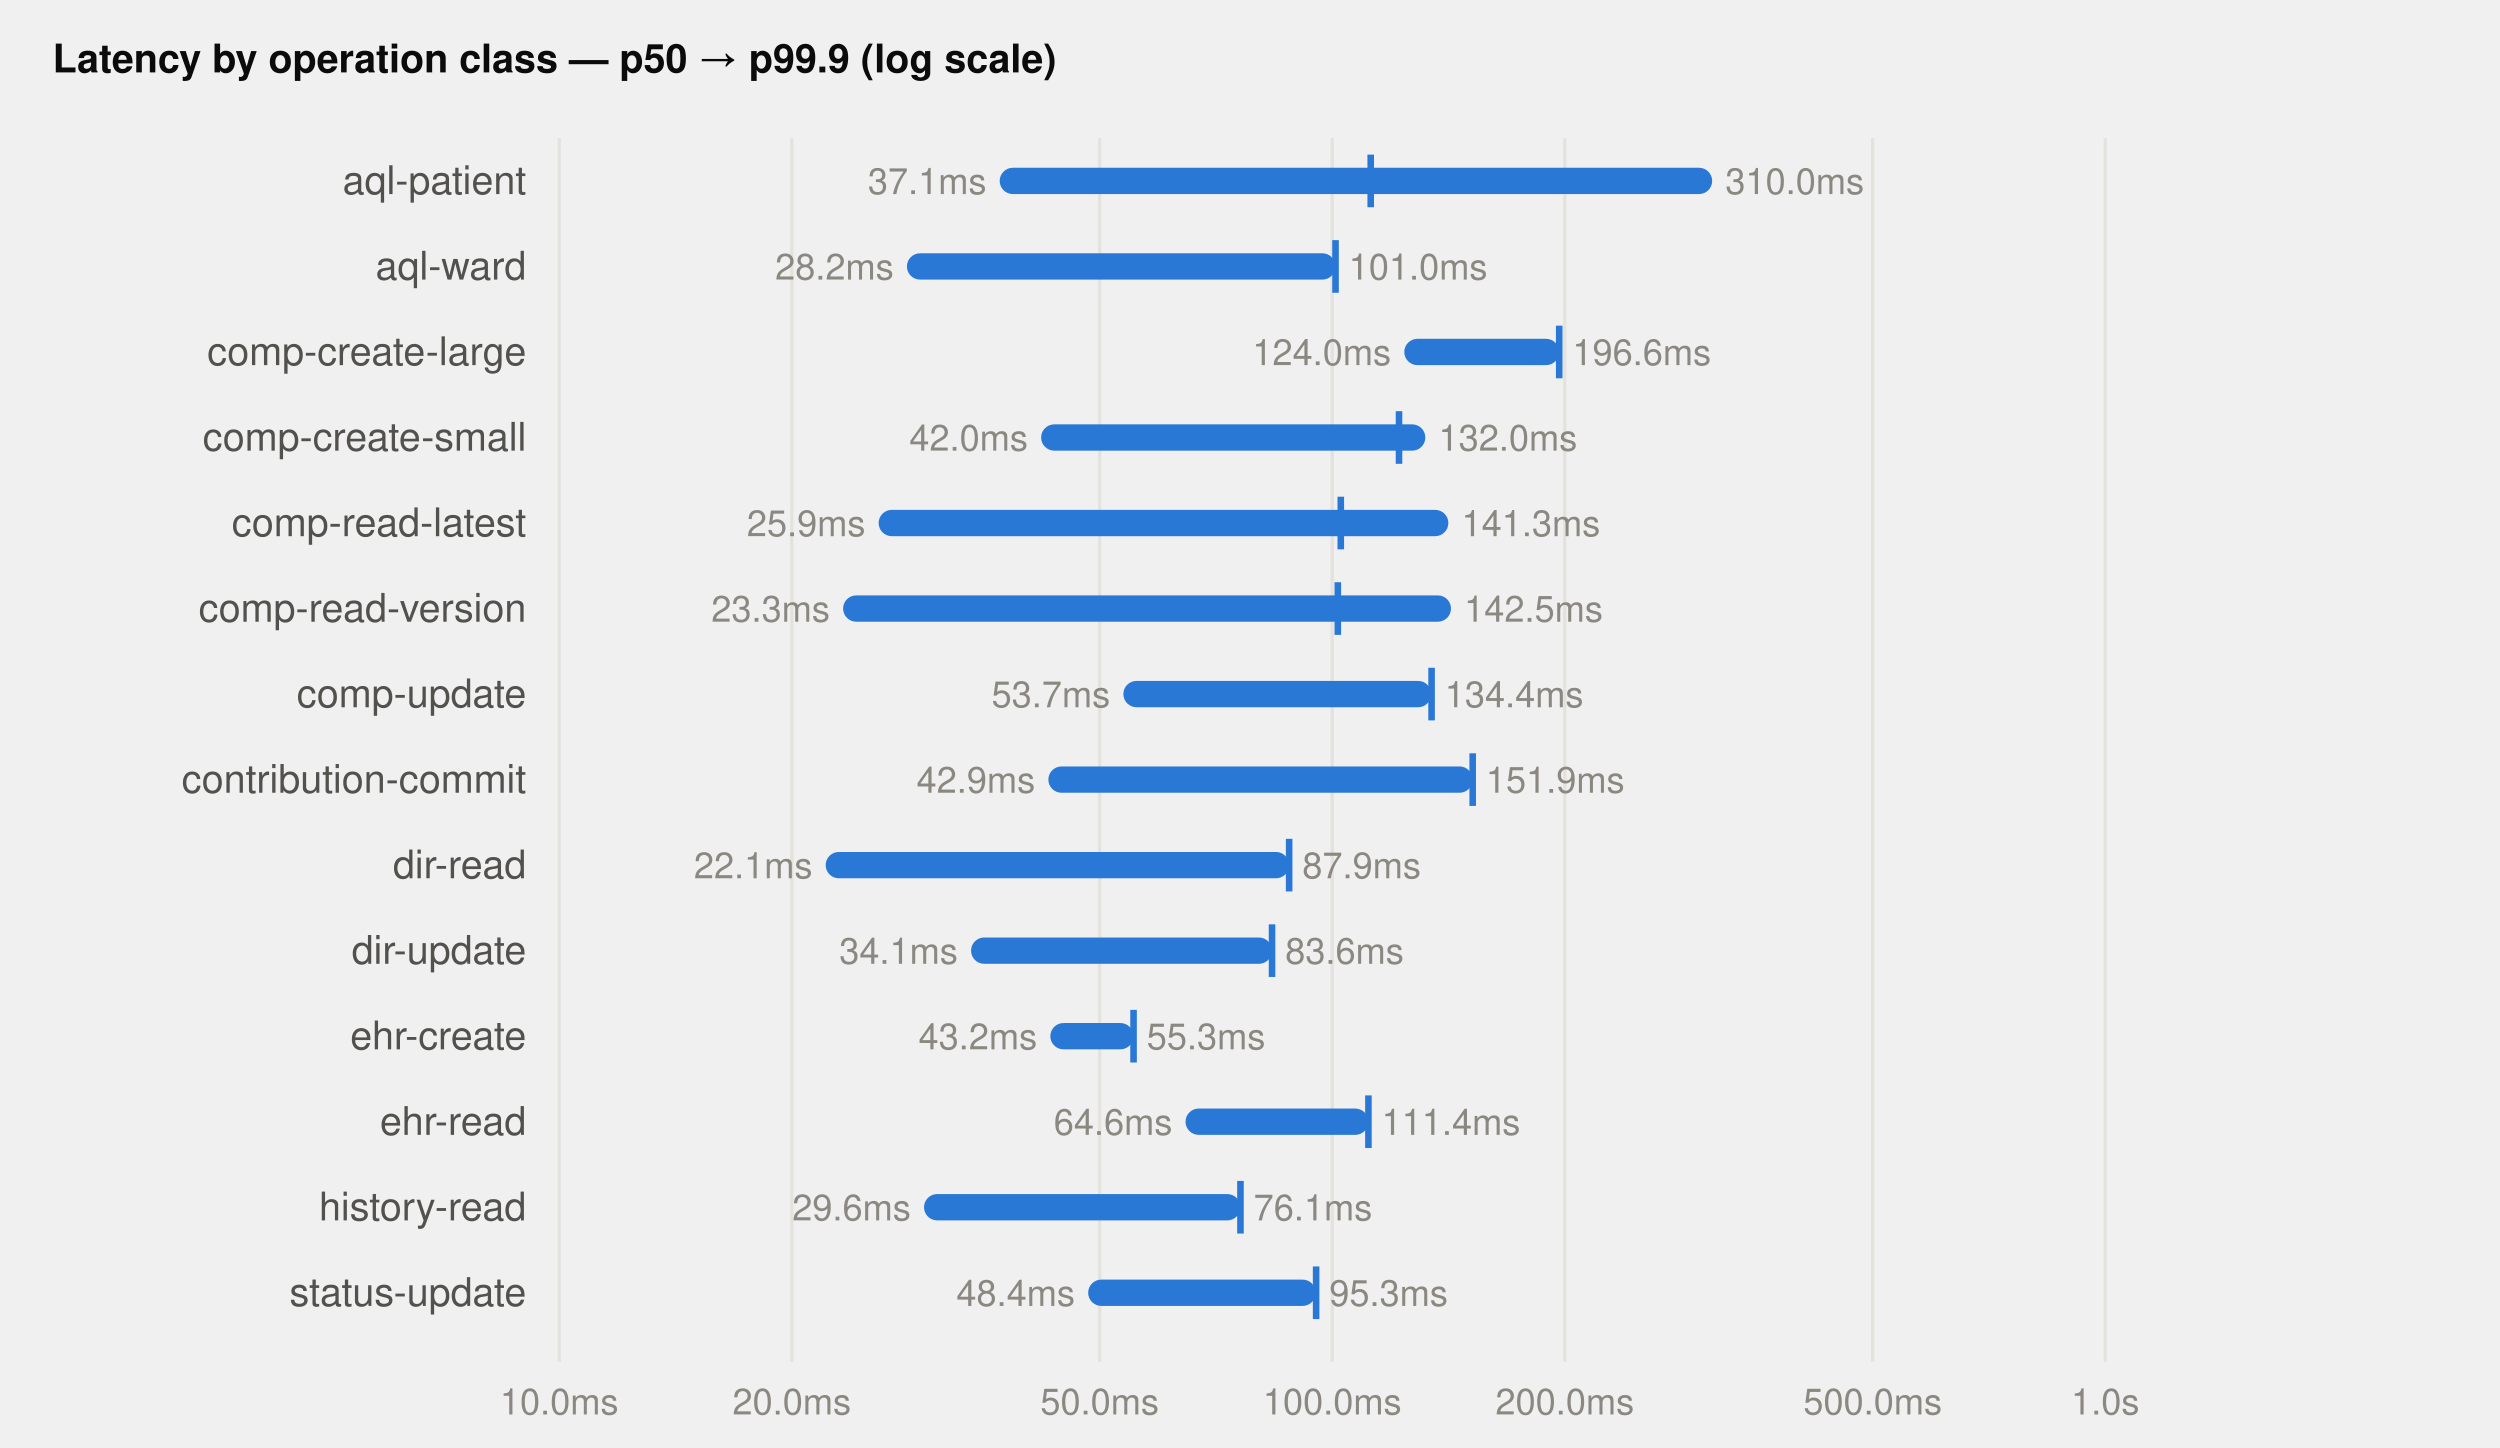
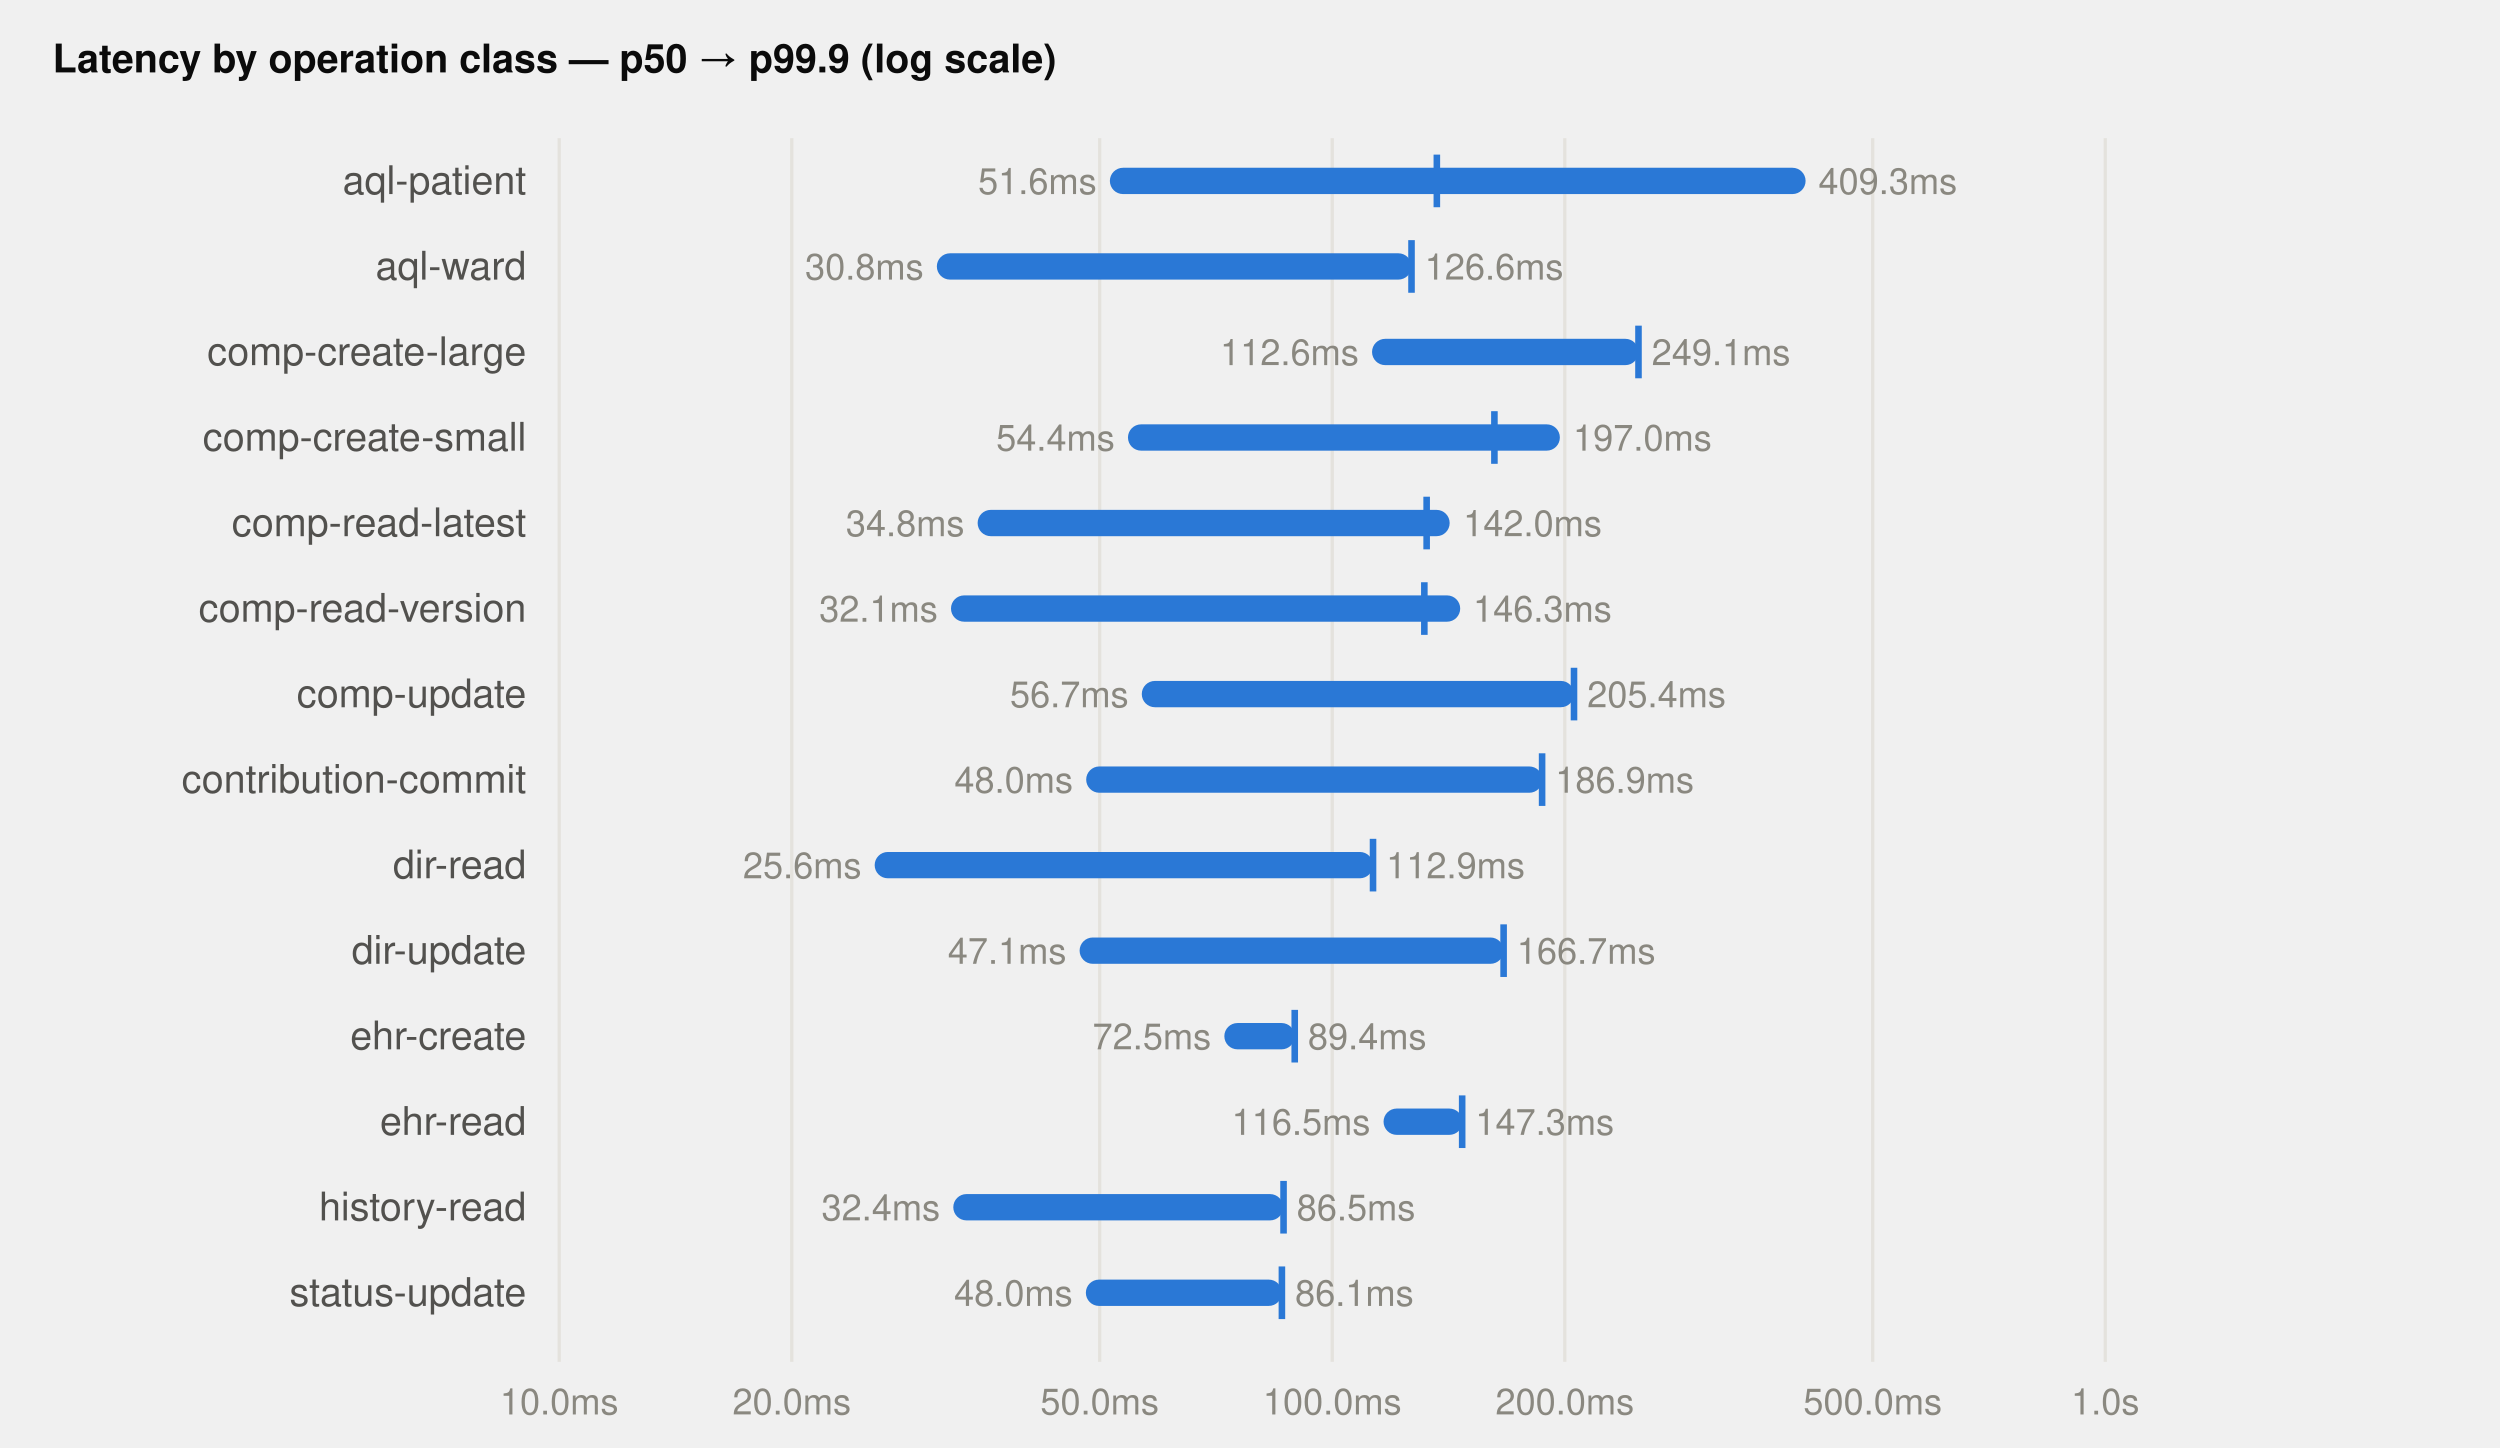
<svg xmlns="http://www.w3.org/2000/svg" viewBox="0 0 760 440" role="img" aria-label="Latency ranges per operation class">
  <style>
text { fill: #52514e; font: 12px -apple-system, 'Segoe UI', Helvetica, Arial, sans-serif; }
.title { fill: #0b0b0b; font-weight: 600; }
.muted { fill: #8a8880; font-size: 11px; }
.grid { stroke: #e4e2dd; stroke-width: 1; }
.s1 { fill: #2a78d6; } .s1s { stroke: #2a78d6; }
.s2 { fill: #1baf7a; } .s2s { stroke: #1baf7a; }
@media (prefers-color-scheme: dark) {
text { fill: #c3c2b7; }
.title { fill: #ffffff; }
.muted { fill: #8f8e85; }
.grid { stroke: #3a3a38; }
.s1 { fill: #3987e5; } .s1s { stroke: #3987e5; }
.s2 { fill: #199e70; } .s2s { stroke: #199e70; }
}
</style>
  <text x="16" y="22" class="title">Latency by operation class — p50 → p99.9 (log scale)</text>
  <line class="grid" x1="170.0" y1="42" x2="170.0" y2="414.0" />
  <text class="muted" x="170.0" y="430.0" text-anchor="middle">10.0ms</text>
  <line class="grid" x1="240.7" y1="42" x2="240.7" y2="414.0" />
  <text class="muted" x="240.7" y="430.0" text-anchor="middle">20.0ms</text>
  <line class="grid" x1="334.3" y1="42" x2="334.3" y2="414.0" />
  <text class="muted" x="334.3" y="430.0" text-anchor="middle">50.0ms</text>
  <line class="grid" x1="405.0" y1="42" x2="405.0" y2="414.0" />
  <text class="muted" x="405.0" y="430.0" text-anchor="middle">100.0ms</text>
  <line class="grid" x1="475.7" y1="42" x2="475.7" y2="414.0" />
  <text class="muted" x="475.7" y="430.0" text-anchor="middle">200.0ms</text>
  <line class="grid" x1="569.3" y1="42" x2="569.3" y2="414.0" />
  <text class="muted" x="569.3" y="430.0" text-anchor="middle">500.0ms</text>
  <line class="grid" x1="640.0" y1="42" x2="640.0" y2="414.0" />
  <text class="muted" x="640.0" y="430.0" text-anchor="middle">1.0s</text>
  <text x="160.0" y="59.0" text-anchor="end">aql-patient</text>
-   <rect class="s1" x="303.9" y="51.0" width="216.6" height="8" rx="4" />
-   <line class="s1s" x1="416.7" y1="47.0" x2="416.7" y2="63.0" stroke-width="2" />
-   <text class="muted" x="299.9" y="59.0" text-anchor="end">37.1ms</text>
-   <text class="muted" x="524.5" y="59.0">310.0ms</text>
+   <rect class="s1" x="337.4" y="51.0" width="211.5" height="8" rx="4" />
+   <line class="s1s" x1="436.8" y1="47.0" x2="436.8" y2="63.0" stroke-width="2" />
+   <text class="muted" x="333.4" y="59.0" text-anchor="end">51.6ms</text>
+   <text class="muted" x="552.8" y="59.0">409.3ms</text>
  <text x="160.0" y="85.0" text-anchor="end">aql-ward</text>
-   <rect class="s1" x="275.7" y="77.0" width="130.3" height="8" rx="4" />
-   <line class="s1s" x1="406.0" y1="73.0" x2="406.0" y2="89.0" stroke-width="2" />
-   <text class="muted" x="271.7" y="85.0" text-anchor="end">28.2ms</text>
-   <text class="muted" x="410.0" y="85.0">101.0ms</text>
+   <rect class="s1" x="284.8" y="77.0" width="144.3" height="8" rx="4" />
+   <line class="s1s" x1="429.1" y1="73.0" x2="429.1" y2="89.0" stroke-width="2" />
+   <text class="muted" x="280.8" y="85.0" text-anchor="end">30.8ms</text>
+   <text class="muted" x="433.1" y="85.0">126.6ms</text>
  <text x="160.0" y="111.0" text-anchor="end">comp-create-large</text>
-   <rect class="s1" x="426.9" y="103.0" width="47.1" height="8" rx="4" />
-   <line class="s1s" x1="474.0" y1="99.0" x2="474.0" y2="115.0" stroke-width="2" />
-   <text class="muted" x="422.9" y="111.0" text-anchor="end">124.0ms</text>
-   <text class="muted" x="478.0" y="111.0">196.6ms</text>
+   <rect class="s1" x="417.1" y="103.0" width="81.0" height="8" rx="4" />
+   <line class="s1s" x1="498.1" y1="99.0" x2="498.1" y2="115.0" stroke-width="2" />
+   <text class="muted" x="413.1" y="111.0" text-anchor="end">112.6ms</text>
+   <text class="muted" x="502.1" y="111.0">249.1ms</text>
  <text x="160.0" y="137.0" text-anchor="end">comp-create-small</text>
-   <rect class="s1" x="316.5" y="129.0" width="116.8" height="8" rx="4" />
-   <line class="s1s" x1="425.3" y1="125.0" x2="425.3" y2="141.0" stroke-width="2" />
-   <text class="muted" x="312.5" y="137.0" text-anchor="end">42.0ms</text>
-   <text class="muted" x="437.3" y="137.0">132.0ms</text>
+   <rect class="s1" x="342.9" y="129.0" width="131.3" height="8" rx="4" />
+   <line class="s1s" x1="454.3" y1="125.0" x2="454.3" y2="141.0" stroke-width="2" />
+   <text class="muted" x="338.9" y="137.0" text-anchor="end">54.4ms</text>
+   <text class="muted" x="478.2" y="137.0">197.0ms</text>
  <text x="160.0" y="163.0" text-anchor="end">comp-read-latest</text>
-   <rect class="s1" x="267.1" y="155.0" width="173.2" height="8" rx="4" />
-   <line class="s1s" x1="407.6" y1="151.0" x2="407.6" y2="167.0" stroke-width="2" />
-   <text class="muted" x="263.1" y="163.0" text-anchor="end">25.9ms</text>
-   <text class="muted" x="444.3" y="163.0">141.3ms</text>
+   <rect class="s1" x="297.2" y="155.0" width="143.5" height="8" rx="4" />
+   <line class="s1s" x1="433.7" y1="151.0" x2="433.7" y2="167.0" stroke-width="2" />
+   <text class="muted" x="293.2" y="163.0" text-anchor="end">34.8ms</text>
+   <text class="muted" x="444.8" y="163.0">142.0ms</text>
  <text x="160.0" y="189.0" text-anchor="end">comp-read-version</text>
-   <rect class="s1" x="256.3" y="181.0" width="184.8" height="8" rx="4" />
-   <line class="s1s" x1="406.7" y1="177.0" x2="406.7" y2="193.0" stroke-width="2" />
-   <text class="muted" x="252.3" y="189.0" text-anchor="end">23.3ms</text>
-   <text class="muted" x="445.1" y="189.0">142.5ms</text>
+   <rect class="s1" x="289.1" y="181.0" width="154.8" height="8" rx="4" />
+   <line class="s1s" x1="433.0" y1="177.0" x2="433.0" y2="193.0" stroke-width="2" />
+   <text class="muted" x="285.1" y="189.0" text-anchor="end">32.1ms</text>
+   <text class="muted" x="447.8" y="189.0">146.3ms</text>
  <text x="160.0" y="215.0" text-anchor="end">comp-update</text>
-   <rect class="s1" x="341.5" y="207.0" width="93.6" height="8" rx="4" />
-   <line class="s1s" x1="435.2" y1="203.0" x2="435.2" y2="219.0" stroke-width="2" />
-   <text class="muted" x="337.5" y="215.0" text-anchor="end">53.7ms</text>
-   <text class="muted" x="439.2" y="215.0">134.4ms</text>
+   <rect class="s1" x="347.1" y="207.0" width="131.4" height="8" rx="4" />
+   <line class="s1s" x1="478.5" y1="203.0" x2="478.5" y2="219.0" stroke-width="2" />
+   <text class="muted" x="343.1" y="215.0" text-anchor="end">56.7ms</text>
+   <text class="muted" x="482.5" y="215.0">205.4ms</text>
  <text x="160.0" y="241.0" text-anchor="end">contribution-commit</text>
-   <rect class="s1" x="318.7" y="233.0" width="129.0" height="8" rx="4" />
-   <line class="s1s" x1="447.7" y1="229.0" x2="447.7" y2="245.0" stroke-width="2" />
-   <text class="muted" x="314.7" y="241.0" text-anchor="end">42.9ms</text>
-   <text class="muted" x="451.7" y="241.0">151.9ms</text>
+   <rect class="s1" x="330.2" y="233.0" width="138.7" height="8" rx="4" />
+   <line class="s1s" x1="468.8" y1="229.0" x2="468.8" y2="245.0" stroke-width="2" />
+   <text class="muted" x="326.2" y="241.0" text-anchor="end">48.0ms</text>
+   <text class="muted" x="472.8" y="241.0">186.9ms</text>
  <text x="160.0" y="267.0" text-anchor="end">dir-read</text>
-   <rect class="s1" x="251.0" y="259.0" width="140.9" height="8" rx="4" />
-   <line class="s1s" x1="391.9" y1="255.0" x2="391.9" y2="271.0" stroke-width="2" />
-   <text class="muted" x="247.0" y="267.0" text-anchor="end">22.1ms</text>
-   <text class="muted" x="395.9" y="267.0">87.9ms</text>
+   <rect class="s1" x="265.9" y="259.0" width="151.5" height="8" rx="4" />
+   <line class="s1s" x1="417.4" y1="255.0" x2="417.4" y2="271.0" stroke-width="2" />
+   <text class="muted" x="261.9" y="267.0" text-anchor="end">25.6ms</text>
+   <text class="muted" x="421.4" y="267.0">112.9ms</text>
  <text x="160.0" y="293.0" text-anchor="end">dir-update</text>
-   <rect class="s1" x="295.2" y="285.0" width="91.5" height="8" rx="4" />
-   <line class="s1s" x1="386.7" y1="281.0" x2="386.7" y2="297.0" stroke-width="2" />
-   <text class="muted" x="291.2" y="293.0" text-anchor="end">34.1ms</text>
-   <text class="muted" x="390.7" y="293.0">83.6ms</text>
+   <rect class="s1" x="328.2" y="285.0" width="128.9" height="8" rx="4" />
+   <line class="s1s" x1="457.1" y1="281.0" x2="457.1" y2="297.0" stroke-width="2" />
+   <text class="muted" x="324.2" y="293.0" text-anchor="end">47.1ms</text>
+   <text class="muted" x="461.1" y="293.0">166.7ms</text>
  <text x="160.0" y="319.0" text-anchor="end">ehr-create</text>
-   <rect class="s1" x="319.3" y="311.0" width="25.3" height="8" rx="4" />
-   <line class="s1s" x1="344.6" y1="307.0" x2="344.6" y2="323.0" stroke-width="2" />
-   <text class="muted" x="315.3" y="319.0" text-anchor="end">43.2ms</text>
-   <text class="muted" x="348.6" y="319.0">55.3ms</text>
+   <rect class="s1" x="372.2" y="311.0" width="21.4" height="8" rx="4" />
+   <line class="s1s" x1="393.6" y1="307.0" x2="393.6" y2="323.0" stroke-width="2" />
+   <text class="muted" x="368.2" y="319.0" text-anchor="end">72.5ms</text>
+   <text class="muted" x="397.6" y="319.0">89.4ms</text>
  <text x="160.0" y="345.0" text-anchor="end">ehr-read</text>
-   <rect class="s1" x="360.4" y="337.0" width="55.6" height="8" rx="4" />
-   <line class="s1s" x1="416.0" y1="333.0" x2="416.0" y2="349.0" stroke-width="2" />
-   <text class="muted" x="356.4" y="345.0" text-anchor="end">64.6ms</text>
-   <text class="muted" x="420.0" y="345.0">111.4ms</text>
+   <rect class="s1" x="420.6" y="337.0" width="24.0" height="8" rx="4" />
+   <line class="s1s" x1="444.5" y1="333.0" x2="444.5" y2="349.0" stroke-width="2" />
+   <text class="muted" x="416.6" y="345.0" text-anchor="end">116.5ms</text>
+   <text class="muted" x="448.5" y="345.0">147.3ms</text>
  <text x="160.0" y="371.0" text-anchor="end">history-read</text>
-   <rect class="s1" x="280.9" y="363.0" width="96.2" height="8" rx="4" />
-   <line class="s1s" x1="377.1" y1="359.0" x2="377.1" y2="375.0" stroke-width="2" />
-   <text class="muted" x="276.9" y="371.0" text-anchor="end">29.6ms</text>
-   <text class="muted" x="381.1" y="371.0">76.1ms</text>
+   <rect class="s1" x="289.8" y="363.0" width="100.3" height="8" rx="4" />
+   <line class="s1s" x1="390.2" y1="359.0" x2="390.2" y2="375.0" stroke-width="2" />
+   <text class="muted" x="285.8" y="371.0" text-anchor="end">32.4ms</text>
+   <text class="muted" x="394.2" y="371.0">86.5ms</text>
  <text x="160.0" y="397.0" text-anchor="end">status-update</text>
-   <rect class="s1" x="330.8" y="389.0" width="69.2" height="8" rx="4" />
-   <line class="s1s" x1="400.1" y1="385.0" x2="400.1" y2="401.0" stroke-width="2" />
-   <text class="muted" x="326.8" y="397.0" text-anchor="end">48.4ms</text>
-   <text class="muted" x="404.1" y="397.0">95.3ms</text>
+   <rect class="s1" x="330.1" y="389.0" width="59.6" height="8" rx="4" />
+   <line class="s1s" x1="389.7" y1="385.0" x2="389.7" y2="401.0" stroke-width="2" />
+   <text class="muted" x="326.1" y="397.0" text-anchor="end">48.0ms</text>
+   <text class="muted" x="393.7" y="397.0">86.1ms</text>
</svg>
